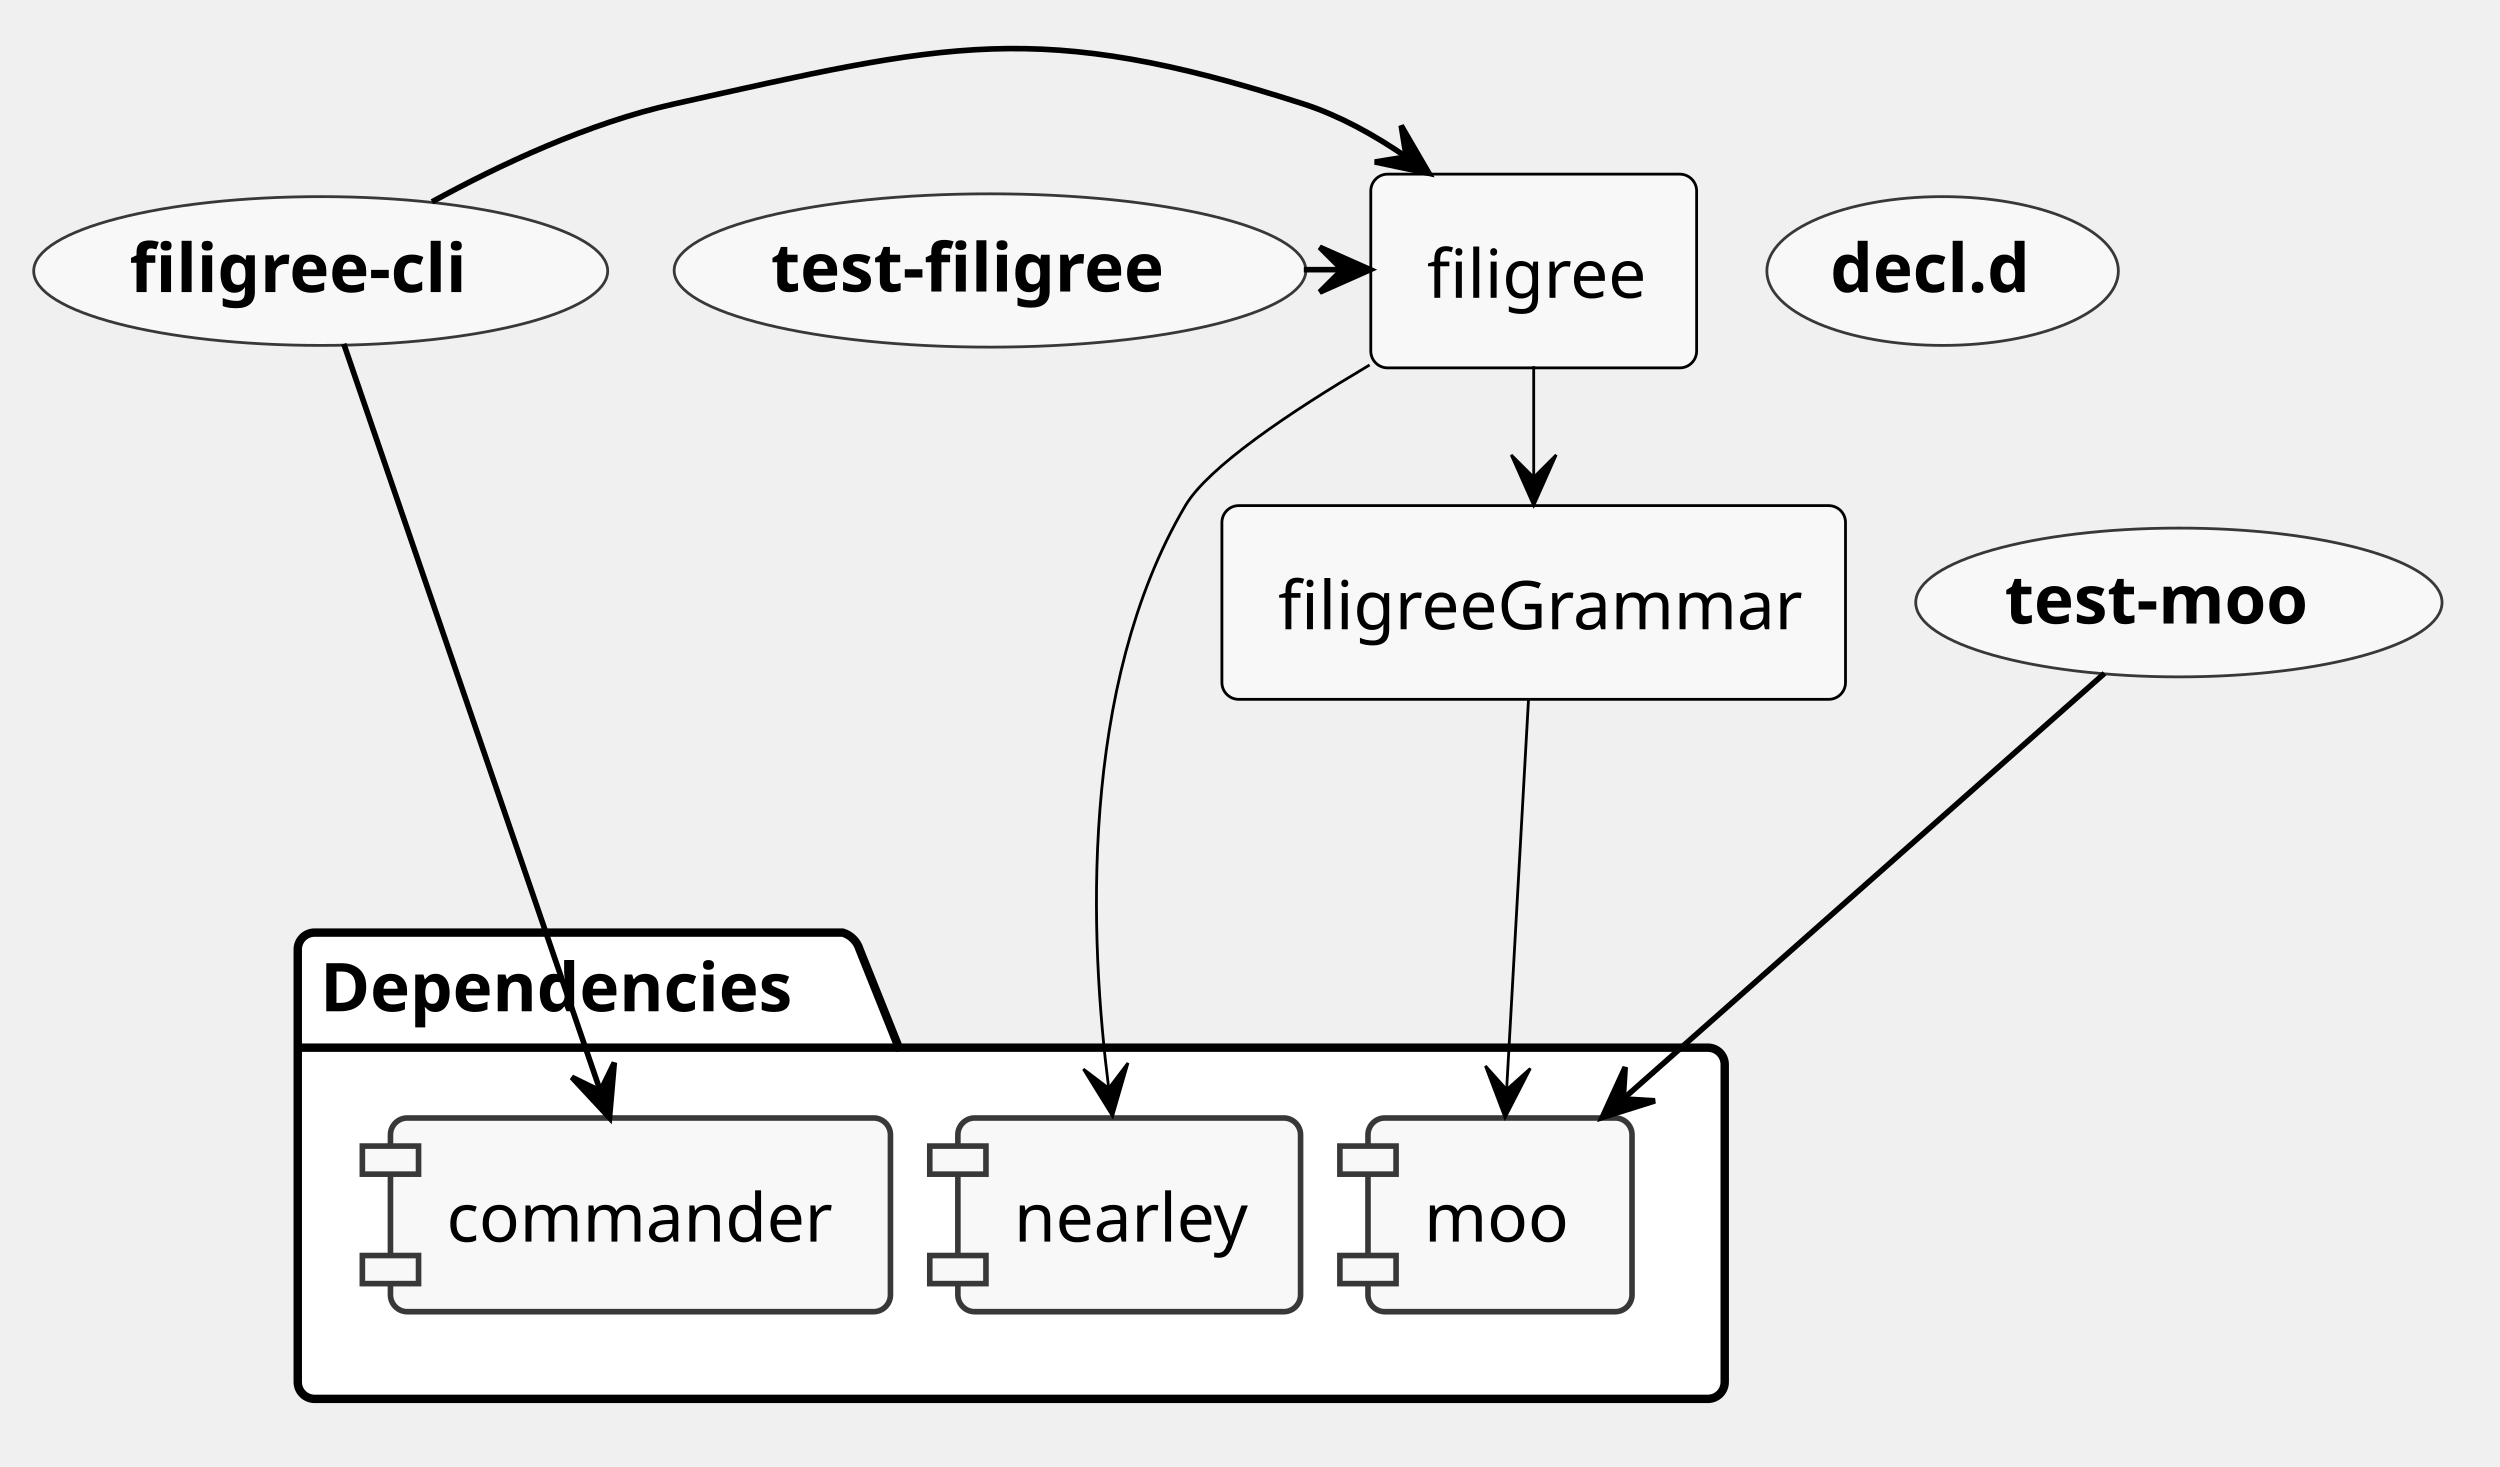
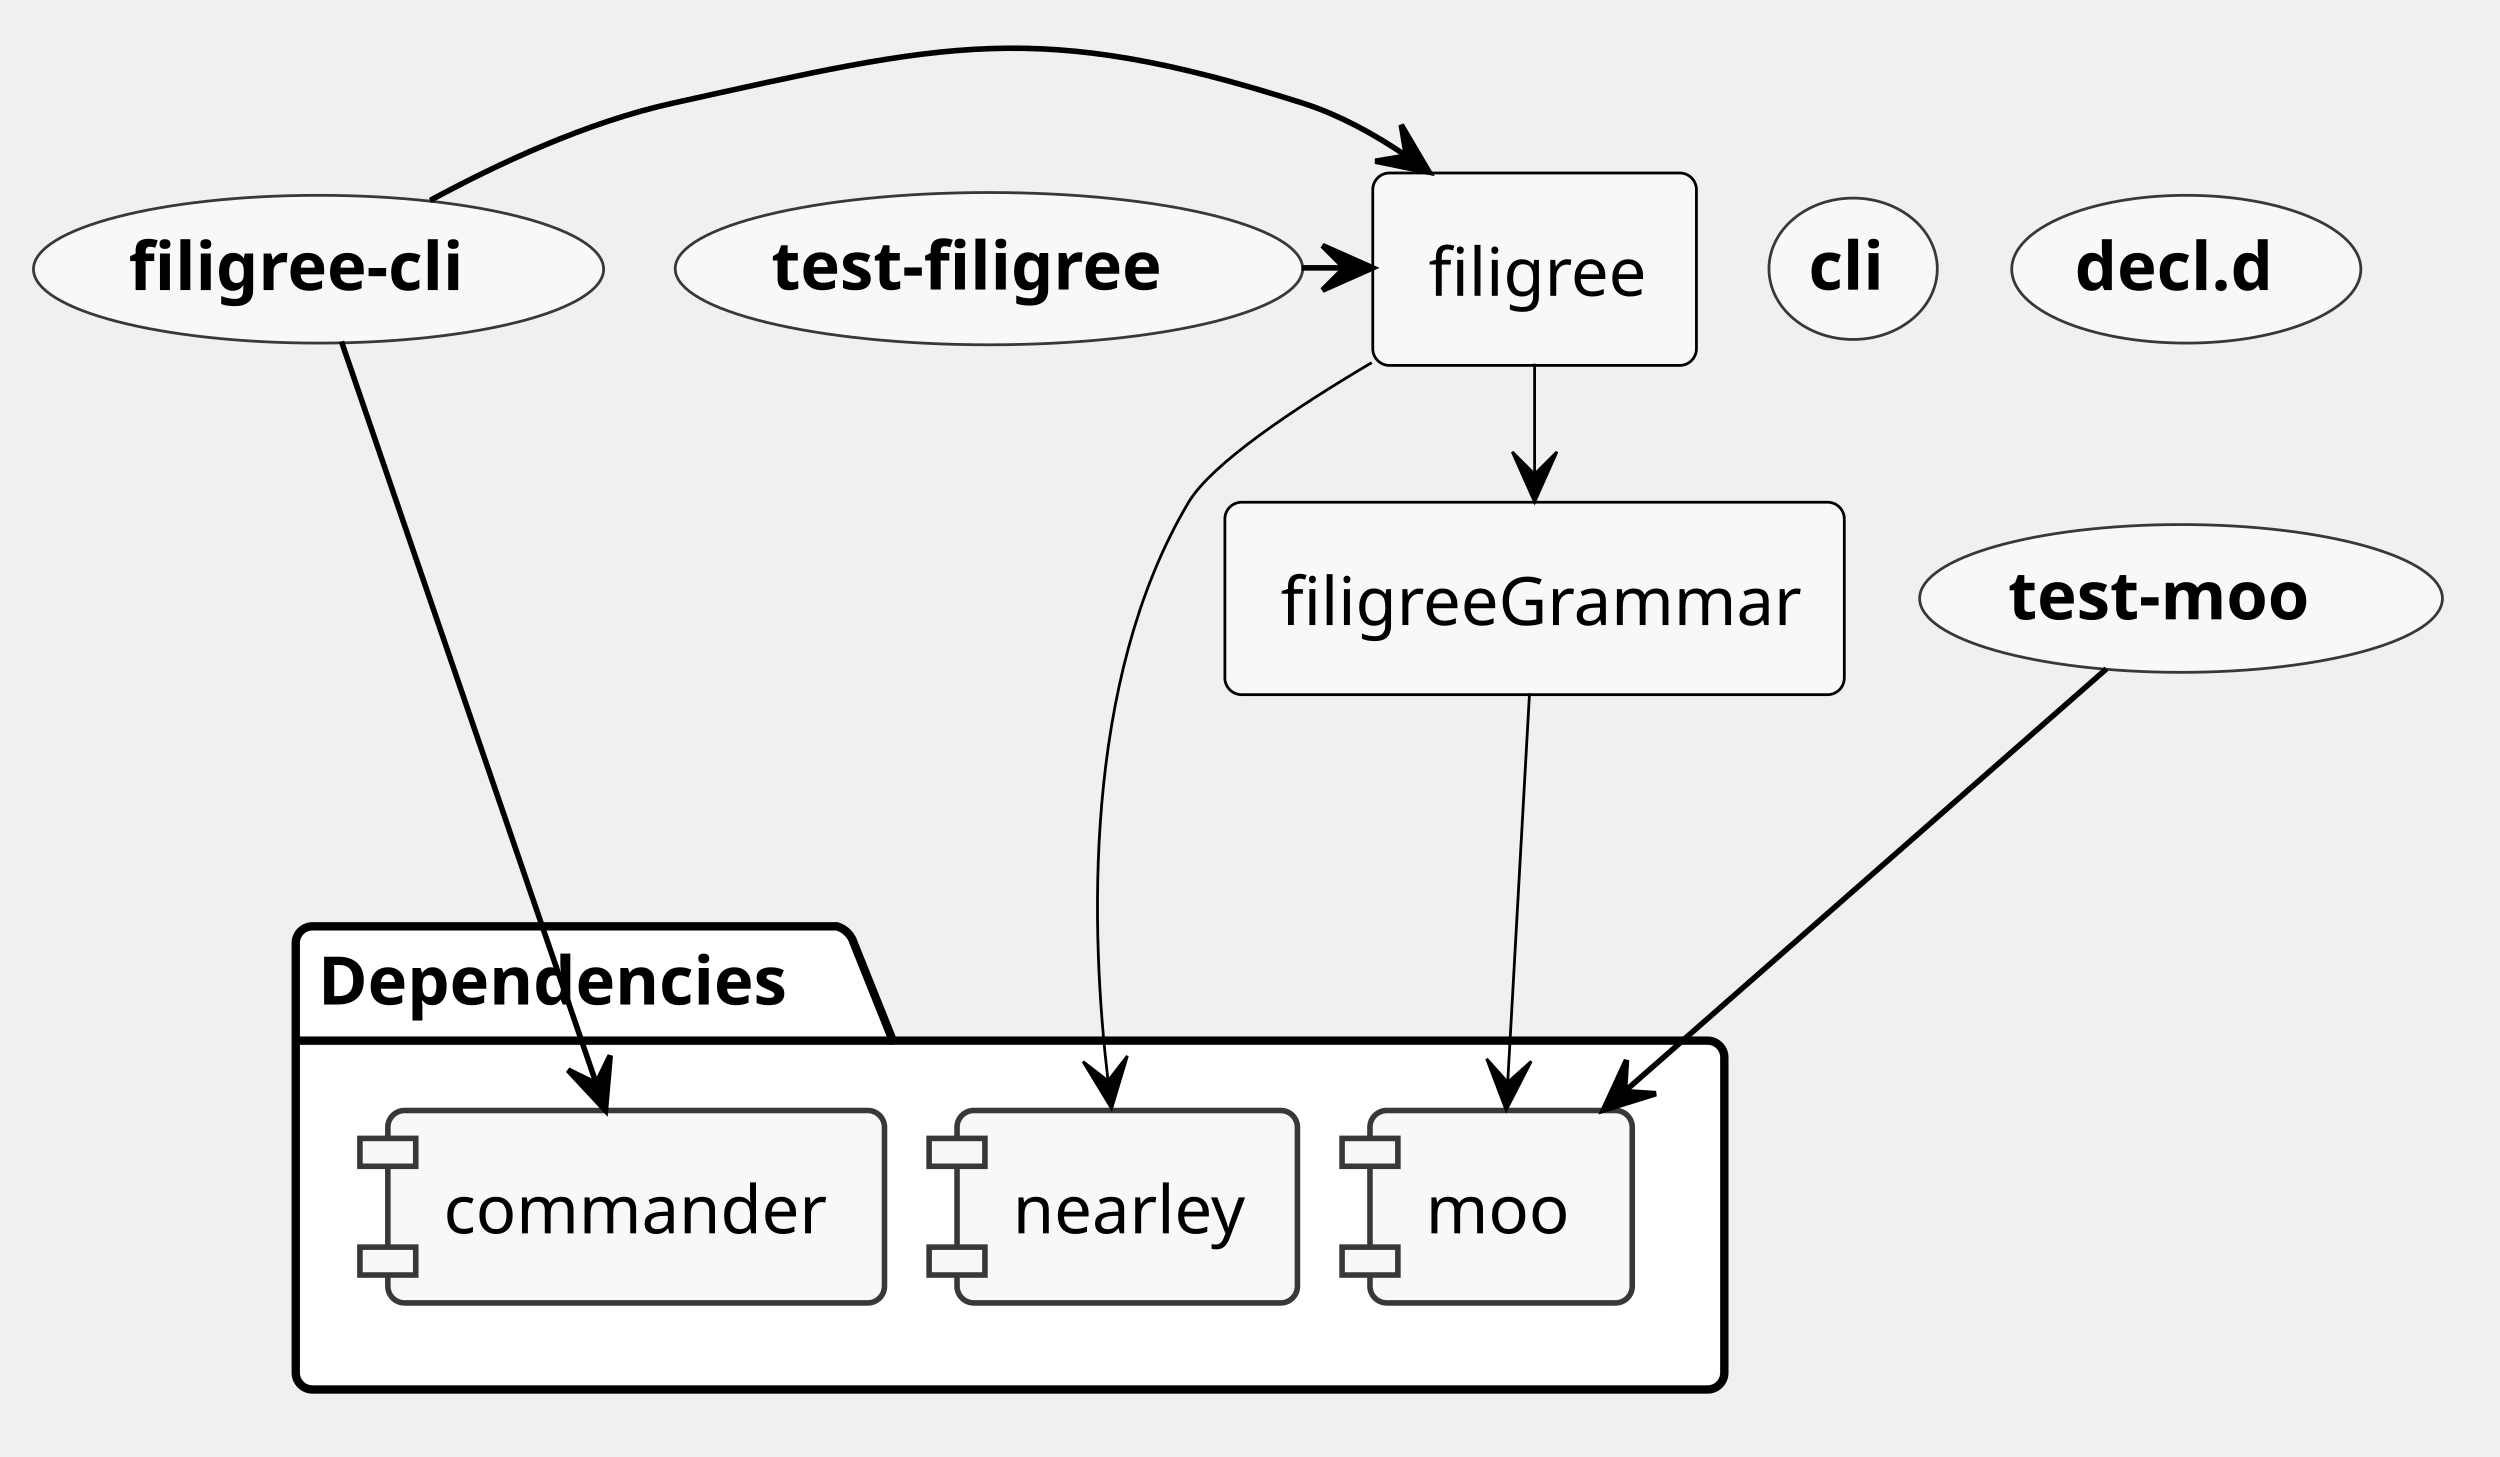
- <svg xmlns="http://www.w3.org/2000/svg" contentScriptType="application/ecmascript" contentStyleType="text/css" height="261px" preserveAspectRatio="none" style="width:445px;height:261px;" version="1.1" viewBox="0 0 445 261" width="445px" zoomAndPan="magnify">
+ <svg xmlns="http://www.w3.org/2000/svg" contentScriptType="application/ecmascript" contentStyleType="text/css" height="261px" preserveAspectRatio="none" style="width:448px;height:261px;" version="1.1" viewBox="0 0 448 261" width="448px" zoomAndPan="magnify">
  <defs />
  <g>
-     <path d="M56,166 L150,166 A4.5,4.5 0 0 1 153,169 L160,186.484 L304,186.484 A3,3 0 0 1 307,189.484 L307,246 A3,3 0 0 1 304,249 L56,249 A3,3 0 0 1 53,246 L53,169 A3,3 0 0 1 56,166 " fill="#FFFFFF" style="stroke: #000000; stroke-width: 1.5;" />
+     <path d="M56,166 L150,166 A4.5,4.5 0 0 1 153,169 L160,186.484 L306,186.484 A3,3 0 0 1 309,189.484 L309,246 A3,3 0 0 1 306,249 L56,249 A3,3 0 0 1 53,246 L53,169 A3,3 0 0 1 56,166 " fill="#FFFFFF" style="stroke: #000000; stroke-width: 1.5;" />
    <line style="stroke: #000000; stroke-width: 1.5;" x1="53" x2="160" y1="186.484" y2="186.484" />
    <text fill="#000000" font-family="Tahoma, sans-serif" font-size="12" font-weight="bold" lengthAdjust="spacingAndGlyphs" textLength="94" x="57" y="180.006">Dependencies</text>
    <rect fill="#F8F8F8" height="34.484" rx="3" ry="3" style="stroke: #383838; stroke-width: 1.0;" width="89" x="69.5" y="199" />
    <rect fill="#F8F8F8" height="5" style="stroke: #383838; stroke-width: 1.0;" width="10" x="64.5" y="204" />
    <rect fill="#F8F8F8" height="5" style="stroke: #383838; stroke-width: 1.0;" width="10" x="64.5" y="223.484" />
    <text fill="#000000" font-family="Tahoma, sans-serif" font-size="12" lengthAdjust="spacingAndGlyphs" textLength="69" x="79.5" y="221.006">commander</text>
-     <rect fill="#F8F8F8" height="34.484" rx="3" ry="3" style="stroke: #383838; stroke-width: 1.0;" width="47" x="243.5" y="199" />
-     <rect fill="#F8F8F8" height="5" style="stroke: #383838; stroke-width: 1.0;" width="10" x="238.5" y="204" />
-     <rect fill="#F8F8F8" height="5" style="stroke: #383838; stroke-width: 1.0;" width="10" x="238.5" y="223.484" />
-     <text fill="#000000" font-family="Tahoma, sans-serif" font-size="12" lengthAdjust="spacingAndGlyphs" textLength="27" x="253.5" y="221.006">moo</text>
-     <rect fill="#F8F8F8" height="34.484" rx="3" ry="3" style="stroke: #383838; stroke-width: 1.0;" width="61" x="170.5" y="199" />
-     <rect fill="#F8F8F8" height="5" style="stroke: #383838; stroke-width: 1.0;" width="10" x="165.5" y="204" />
-     <rect fill="#F8F8F8" height="5" style="stroke: #383838; stroke-width: 1.0;" width="10" x="165.5" y="223.484" />
-     <text fill="#000000" font-family="Tahoma, sans-serif" font-size="12" lengthAdjust="spacingAndGlyphs" textLength="41" x="180.5" y="221.006">nearley</text>
-     <ellipse cx="345.784" cy="48.242" fill="#F8F8F8" rx="31.284" ry="13.242" style="stroke: #383838; stroke-width: 0.5;" />
-     <text fill="#000000" font-family="Tahoma, sans-serif" font-size="12" font-weight="bold" lengthAdjust="spacingAndGlyphs" textLength="40" x="325.784" y="51.984">decl.d</text>
-     <rect fill="#F8F8F8" height="34.484" rx="3" ry="3" style="stroke: #000000; stroke-width: 0.5;" width="58" x="244" y="31" />
-     <text fill="#000000" font-family="Tahoma, sans-serif" font-size="12" lengthAdjust="spacingAndGlyphs" textLength="38" x="254" y="53.006">filigree</text>
+     <rect fill="#F8F8F8" height="34.484" rx="3" ry="3" style="stroke: #383838; stroke-width: 1.0;" width="47" x="245.5" y="199" />
+     <rect fill="#F8F8F8" height="5" style="stroke: #383838; stroke-width: 1.0;" width="10" x="240.5" y="204" />
+     <rect fill="#F8F8F8" height="5" style="stroke: #383838; stroke-width: 1.0;" width="10" x="240.5" y="223.484" />
+     <text fill="#000000" font-family="Tahoma, sans-serif" font-size="12" lengthAdjust="spacingAndGlyphs" textLength="27" x="255.5" y="221.006">moo</text>
+     <rect fill="#F8F8F8" height="34.484" rx="3" ry="3" style="stroke: #383838; stroke-width: 1.0;" width="61" x="171.5" y="199" />
+     <rect fill="#F8F8F8" height="5" style="stroke: #383838; stroke-width: 1.0;" width="10" x="166.5" y="204" />
+     <rect fill="#F8F8F8" height="5" style="stroke: #383838; stroke-width: 1.0;" width="10" x="166.5" y="223.484" />
+     <text fill="#000000" font-family="Tahoma, sans-serif" font-size="12" lengthAdjust="spacingAndGlyphs" textLength="41" x="181.5" y="221.006">nearley</text>
+     <ellipse cx="332.081" cy="48.165" fill="#F8F8F8" rx="15.081" ry="12.665" style="stroke: #383838; stroke-width: 0.5;" />
+     <text fill="#000000" font-family="Tahoma, sans-serif" font-size="12" font-weight="bold" lengthAdjust="spacingAndGlyphs" textLength="16" x="324.081" y="51.907">cli</text>
+     <ellipse cx="391.784" cy="48.242" fill="#F8F8F8" rx="31.284" ry="13.242" style="stroke: #383838; stroke-width: 0.5;" />
+     <text fill="#000000" font-family="Tahoma, sans-serif" font-size="12" font-weight="bold" lengthAdjust="spacingAndGlyphs" textLength="40" x="371.784" y="51.984">decl.d</text>
+     <rect fill="#F8F8F8" height="34.484" rx="3" ry="3" style="stroke: #000000; stroke-width: 0.5;" width="58" x="246" y="31" />
+     <text fill="#000000" font-family="Tahoma, sans-serif" font-size="12" lengthAdjust="spacingAndGlyphs" textLength="38" x="256" y="53.006">filigree</text>
    <ellipse cx="57.083" cy="48.242" fill="#F8F8F8" rx="51.083" ry="13.242" style="stroke: #383838; stroke-width: 0.5;" />
    <text fill="#000000" font-family="Tahoma, sans-serif" font-size="12" font-weight="bold" lengthAdjust="spacingAndGlyphs" textLength="68" x="23.083" y="51.984">filigree-cli</text>
-     <rect fill="#F8F8F8" height="34.484" rx="3" ry="3" style="stroke: #000000; stroke-width: 0.5;" width="111" x="217.5" y="90" />
-     <text fill="#000000" font-family="Tahoma, sans-serif" font-size="12" lengthAdjust="spacingAndGlyphs" textLength="91" x="227.5" y="112.006">filigreeGrammar</text>
-     <ellipse cx="176.219" cy="48.144" fill="#F8F8F8" rx="56.219" ry="13.644" style="stroke: #383838; stroke-width: 0.5;" />
-     <text fill="#000000" font-family="Tahoma, sans-serif" font-size="12" font-weight="bold" lengthAdjust="spacingAndGlyphs" textLength="78" x="137.219" y="51.886">test-filigree</text>
-     <ellipse cx="387.841" cy="107.242" fill="#F8F8F8" rx="46.841" ry="13.242" style="stroke: #383838; stroke-width: 0.5;" />
-     <text fill="#000000" font-family="Tahoma, sans-serif" font-size="12" font-weight="bold" lengthAdjust="spacingAndGlyphs" textLength="62" x="356.841" y="110.984">test-moo</text>
-     <path d="M273,65.181 C273,71.25 273,78.241 273,84.703 " fill="none" id="_filigree-_filigreeGrammar" style="stroke: #000000; stroke-width: 0.5;" />
-     <polygon fill="#000000" points="273,89.975,277,80.975,273,84.975,269,80.975,273,89.975" style="stroke: #000000; stroke-width: 0.5;" />
-     <path d="M243.791,64.965 C229.74,73.275 215.067,83.11 211,90 C192.016,122.166 193.986,167.359 197.35,193.672 " fill="none" id="_filigree-nearley" style="stroke: #000000; stroke-width: 0.5;" />
-     <polygon fill="#000000" points="198.036,198.674,200.776,189.214,197.357,193.72,192.85,190.301,198.036,198.674" style="stroke: #000000; stroke-width: 0.5;" />
+     <rect fill="#F8F8F8" height="34.484" rx="3" ry="3" style="stroke: #000000; stroke-width: 0.5;" width="111" x="219.5" y="90" />
+     <text fill="#000000" font-family="Tahoma, sans-serif" font-size="12" lengthAdjust="spacingAndGlyphs" textLength="91" x="229.5" y="112.006">filigreeGrammar</text>
+     <ellipse cx="177.219" cy="48.144" fill="#F8F8F8" rx="56.219" ry="13.644" style="stroke: #383838; stroke-width: 0.5;" />
+     <text fill="#000000" font-family="Tahoma, sans-serif" font-size="12" font-weight="bold" lengthAdjust="spacingAndGlyphs" textLength="78" x="138.219" y="51.886">test-filigree</text>
+     <ellipse cx="390.841" cy="107.242" fill="#F8F8F8" rx="46.841" ry="13.242" style="stroke: #383838; stroke-width: 0.5;" />
+     <text fill="#000000" font-family="Tahoma, sans-serif" font-size="12" font-weight="bold" lengthAdjust="spacingAndGlyphs" textLength="62" x="359.841" y="110.984">test-moo</text>
+     <path d="M275,65.181 C275,71.25 275,78.241 275,84.703 " fill="none" id="_filigree-_filigreeGrammar" style="stroke: #000000; stroke-width: 0.5;" />
+     <polygon fill="#000000" points="275,89.975,279,80.975,275,84.975,271,80.975,275,89.975" style="stroke: #000000; stroke-width: 0.5;" />
+     <path d="M245.813,64.978 C231.768,73.292 217.094,83.126 213,90 C193.875,122.112 195.444,167.323 198.559,193.655 " fill="none" id="_filigree-nearley" style="stroke: #000000; stroke-width: 0.5;" />
+     <polygon fill="#000000" points="199.197,198.66,202.027,189.226,198.565,193.7,194.091,190.238,199.197,198.66" style="stroke: #000000; stroke-width: 0.5;" />
    <path d="M61.191,61.206 C70.846,89.324 94.747,158.931 106.803,194.039 " fill="none" id="&lt;b&gt;filigree-cli&lt;/b&gt;-commander" style="stroke: #000000; stroke-width: 1.0;" />
    <polygon fill="#000000" points="108.492,198.959,109.352,189.148,106.868,194.231,101.786,191.747,108.492,198.959" style="stroke: #000000; stroke-width: 1.0;" />
-     <path d="M76.903,35.921 C88.914,29.348 104.792,21.884 120,18.5 C168.589,7.687 184.623,3.227 232,18.5 C238.385,20.558 244.615,24.021 250.213,27.864 " fill="none" id="&lt;b&gt;filigree-cli&lt;/b&gt;-_filigree" style="stroke: #000000; stroke-width: 1.0;" />
-     <polygon fill="#000000" points="254.362,30.861,249.408,22.349,250.309,27.933,244.724,28.834,254.362,30.861" style="stroke: #000000; stroke-width: 1.0;" />
-     <path d="M272.089,124.251 C271.047,142.82 269.34,173.273 268.193,193.72 " fill="none" id="_filigreeGrammar-moo" style="stroke: #000000; stroke-width: 0.5;" />
-     <polygon fill="#000000" points="267.9,198.947,272.398,190.185,268.18,193.954,264.41,189.737,267.9,198.947" style="stroke: #000000; stroke-width: 0.5;" />
-     <path d="M232.078,48 C234.296,48 236.514,48 238.732,48 " fill="none" id="&lt;b&gt;test-filigree&lt;/b&gt;-_filigree" style="stroke: #000000; stroke-width: 1.0;" />
-     <polygon fill="#000000" points="243.907,48,234.907,44,238.907,48,234.907,52,243.907,48" style="stroke: #000000; stroke-width: 1.0;" />
-     <path d="M374.589,119.86 C353.913,138.143 314.035,173.407 289.065,195.488 " fill="none" id="&lt;b&gt;test-moo&lt;/b&gt;-moo" style="stroke: #000000; stroke-width: 1.0;" />
-     <polygon fill="#000000" points="285.191,198.914,294.583,195.95,288.937,195.602,289.284,189.956,285.191,198.914" style="stroke: #000000; stroke-width: 1.0;" />
+     <path d="M77.073,35.921 C89.184,29.347 105.188,21.883 120.5,18.5 C169.54,7.665 185.656,3.228 233.5,18.5 C239.942,20.556 246.24,24.018 251.904,27.861 " fill="none" id="&lt;b&gt;filigree-cli&lt;/b&gt;-_filigree" style="stroke: #000000; stroke-width: 1.0;" />
+     <polygon fill="#000000" points="256.105,30.858,251.101,22.375,252.035,27.954,246.455,28.888,256.105,30.858" style="stroke: #000000; stroke-width: 1.0;" />
+     <path d="M274.089,124.251 C273.047,142.82 271.34,173.273 270.193,193.72 " fill="none" id="_filigreeGrammar-moo" style="stroke: #000000; stroke-width: 0.5;" />
+     <polygon fill="#000000" points="269.9,198.947,274.398,190.185,270.18,193.954,266.41,189.737,269.9,198.947" style="stroke: #000000; stroke-width: 0.5;" />
+     <path d="M233.273,48 C235.79,48 238.306,48 240.822,48 " fill="none" id="&lt;b&gt;test-filigree&lt;/b&gt;-_filigree" style="stroke: #000000; stroke-width: 1.0;" />
+     <polygon fill="#000000" points="245.987,48,236.987,44,240.987,48,236.987,52,245.987,48" style="stroke: #000000; stroke-width: 1.0;" />
+     <path d="M377.478,119.86 C356.631,138.143 316.424,173.407 291.247,195.488 " fill="none" id="&lt;b&gt;test-moo&lt;/b&gt;-moo" style="stroke: #000000; stroke-width: 1.0;" />
+     <polygon fill="#000000" points="287.341,198.914,296.745,195.987,291.1,195.617,291.469,189.972,287.341,198.914" style="stroke: #000000; stroke-width: 1.0;" />
  </g>
</svg>
